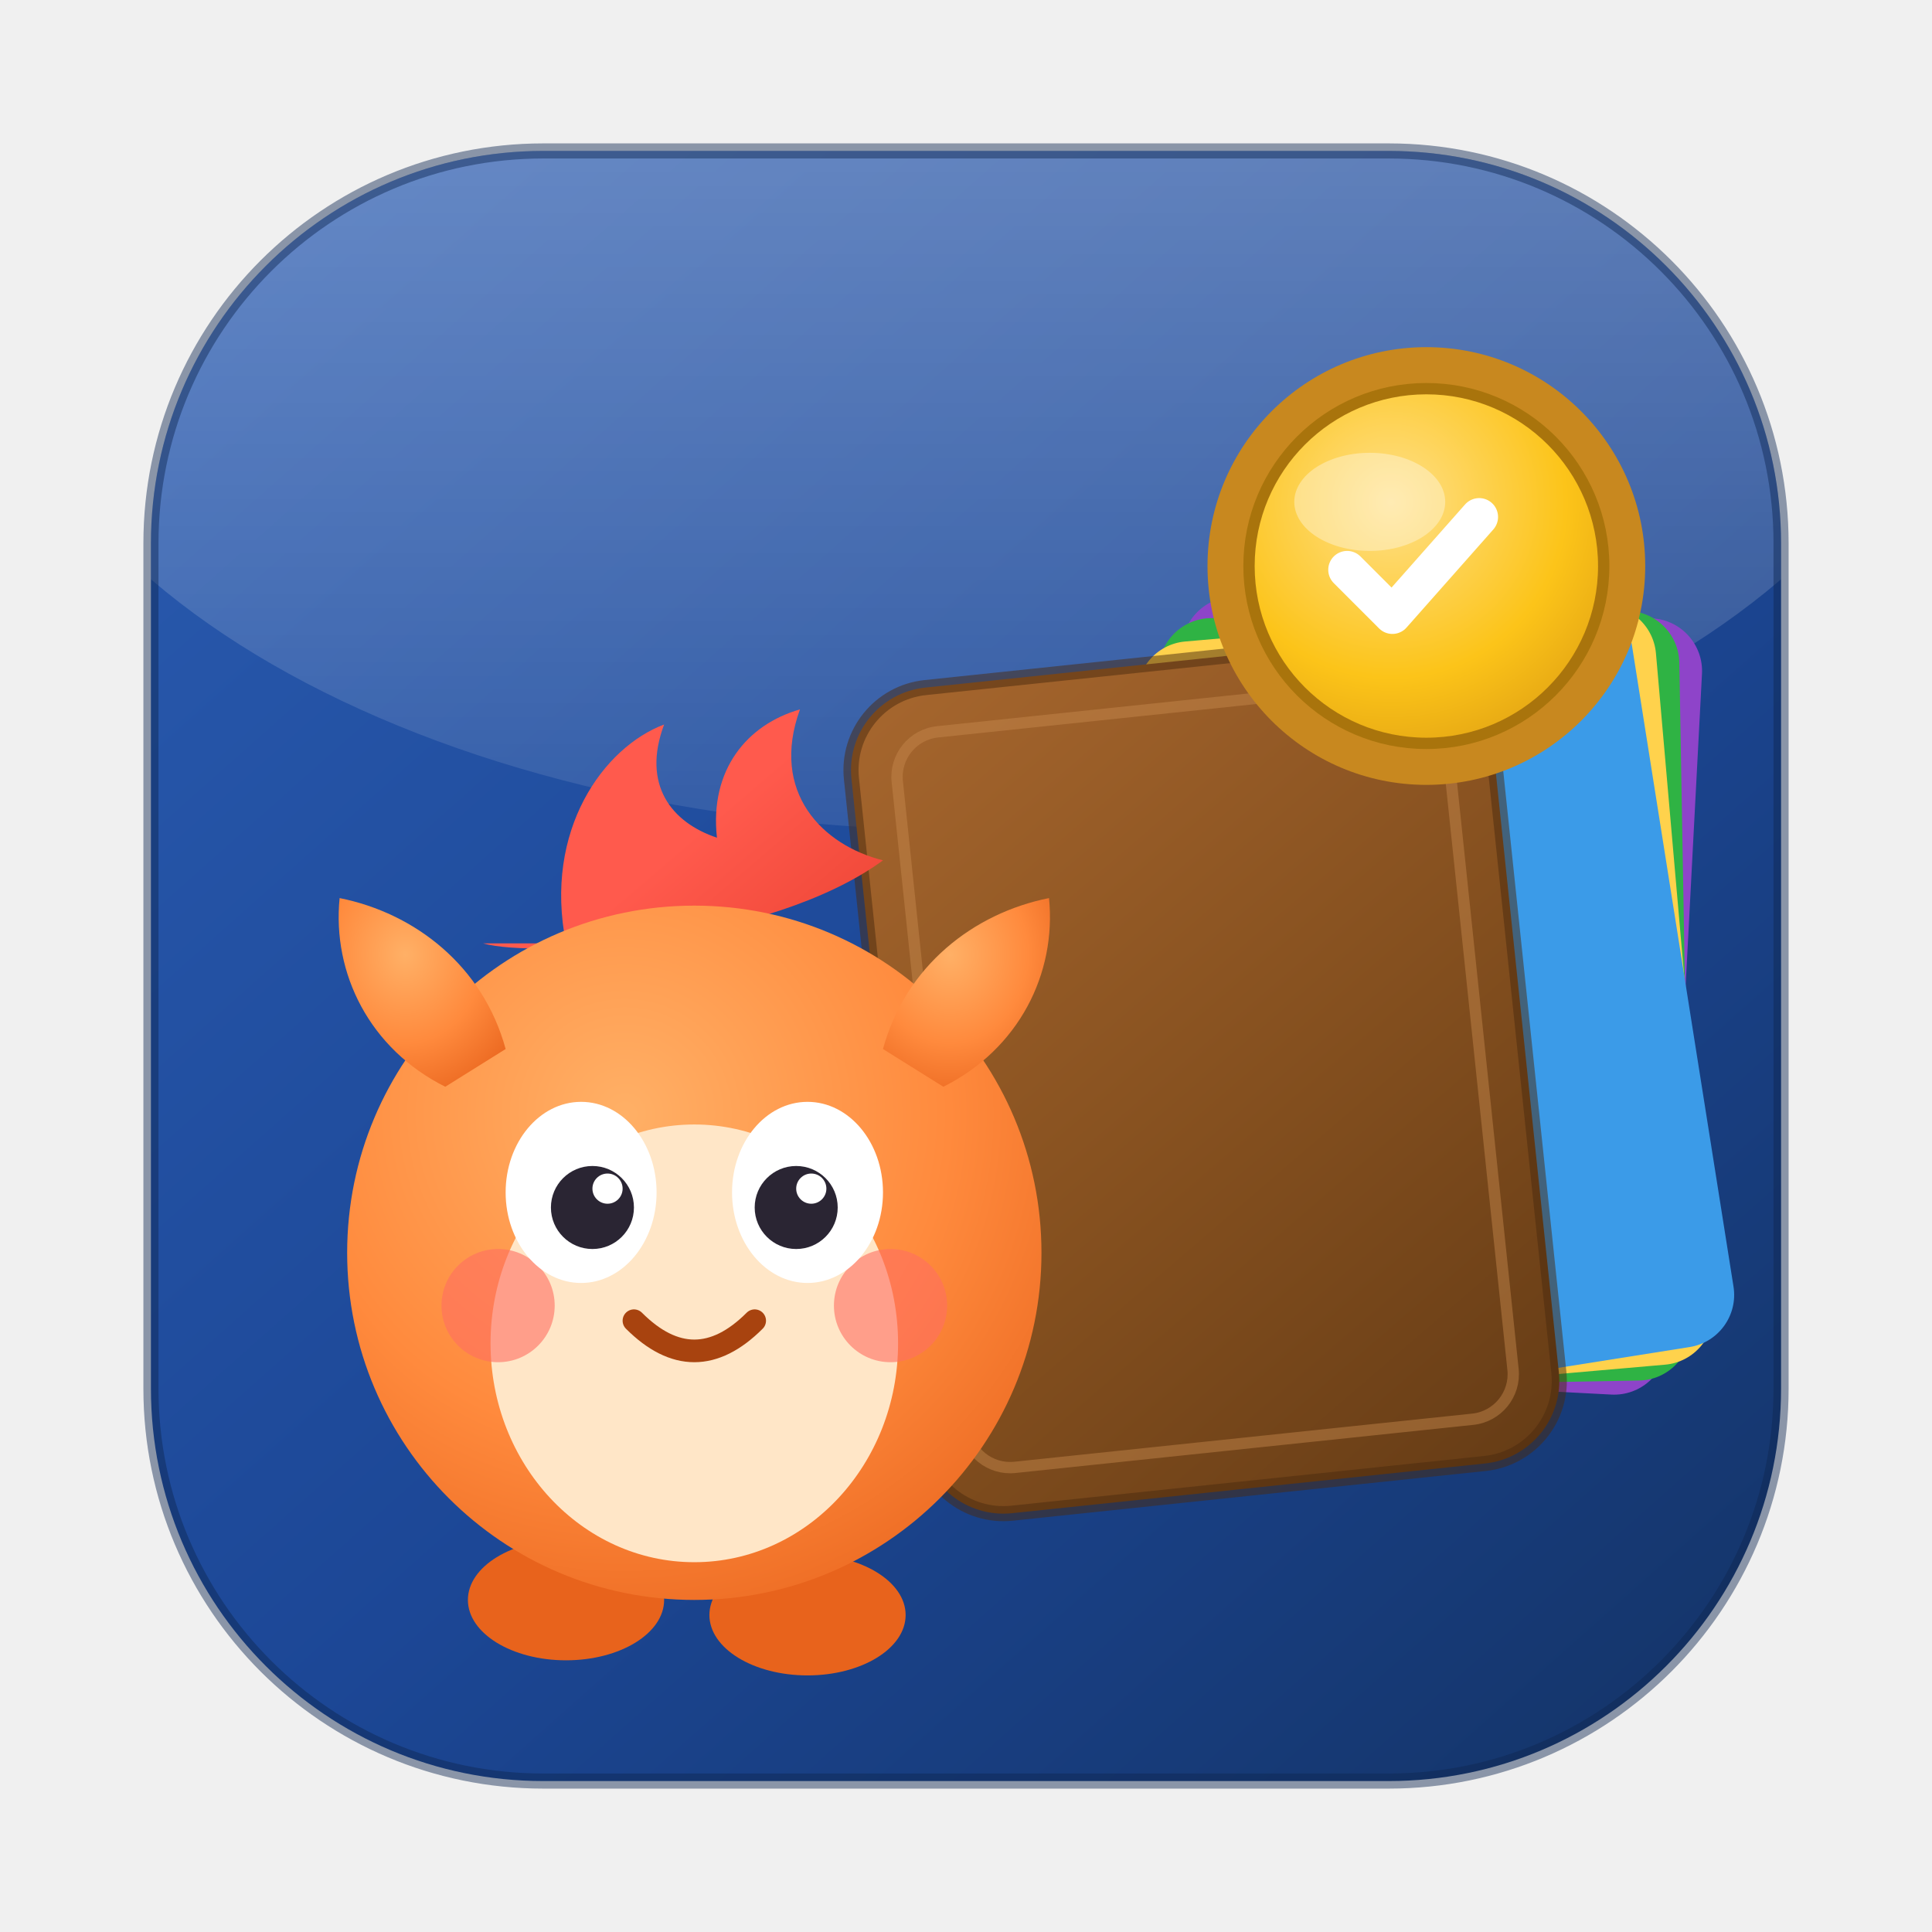
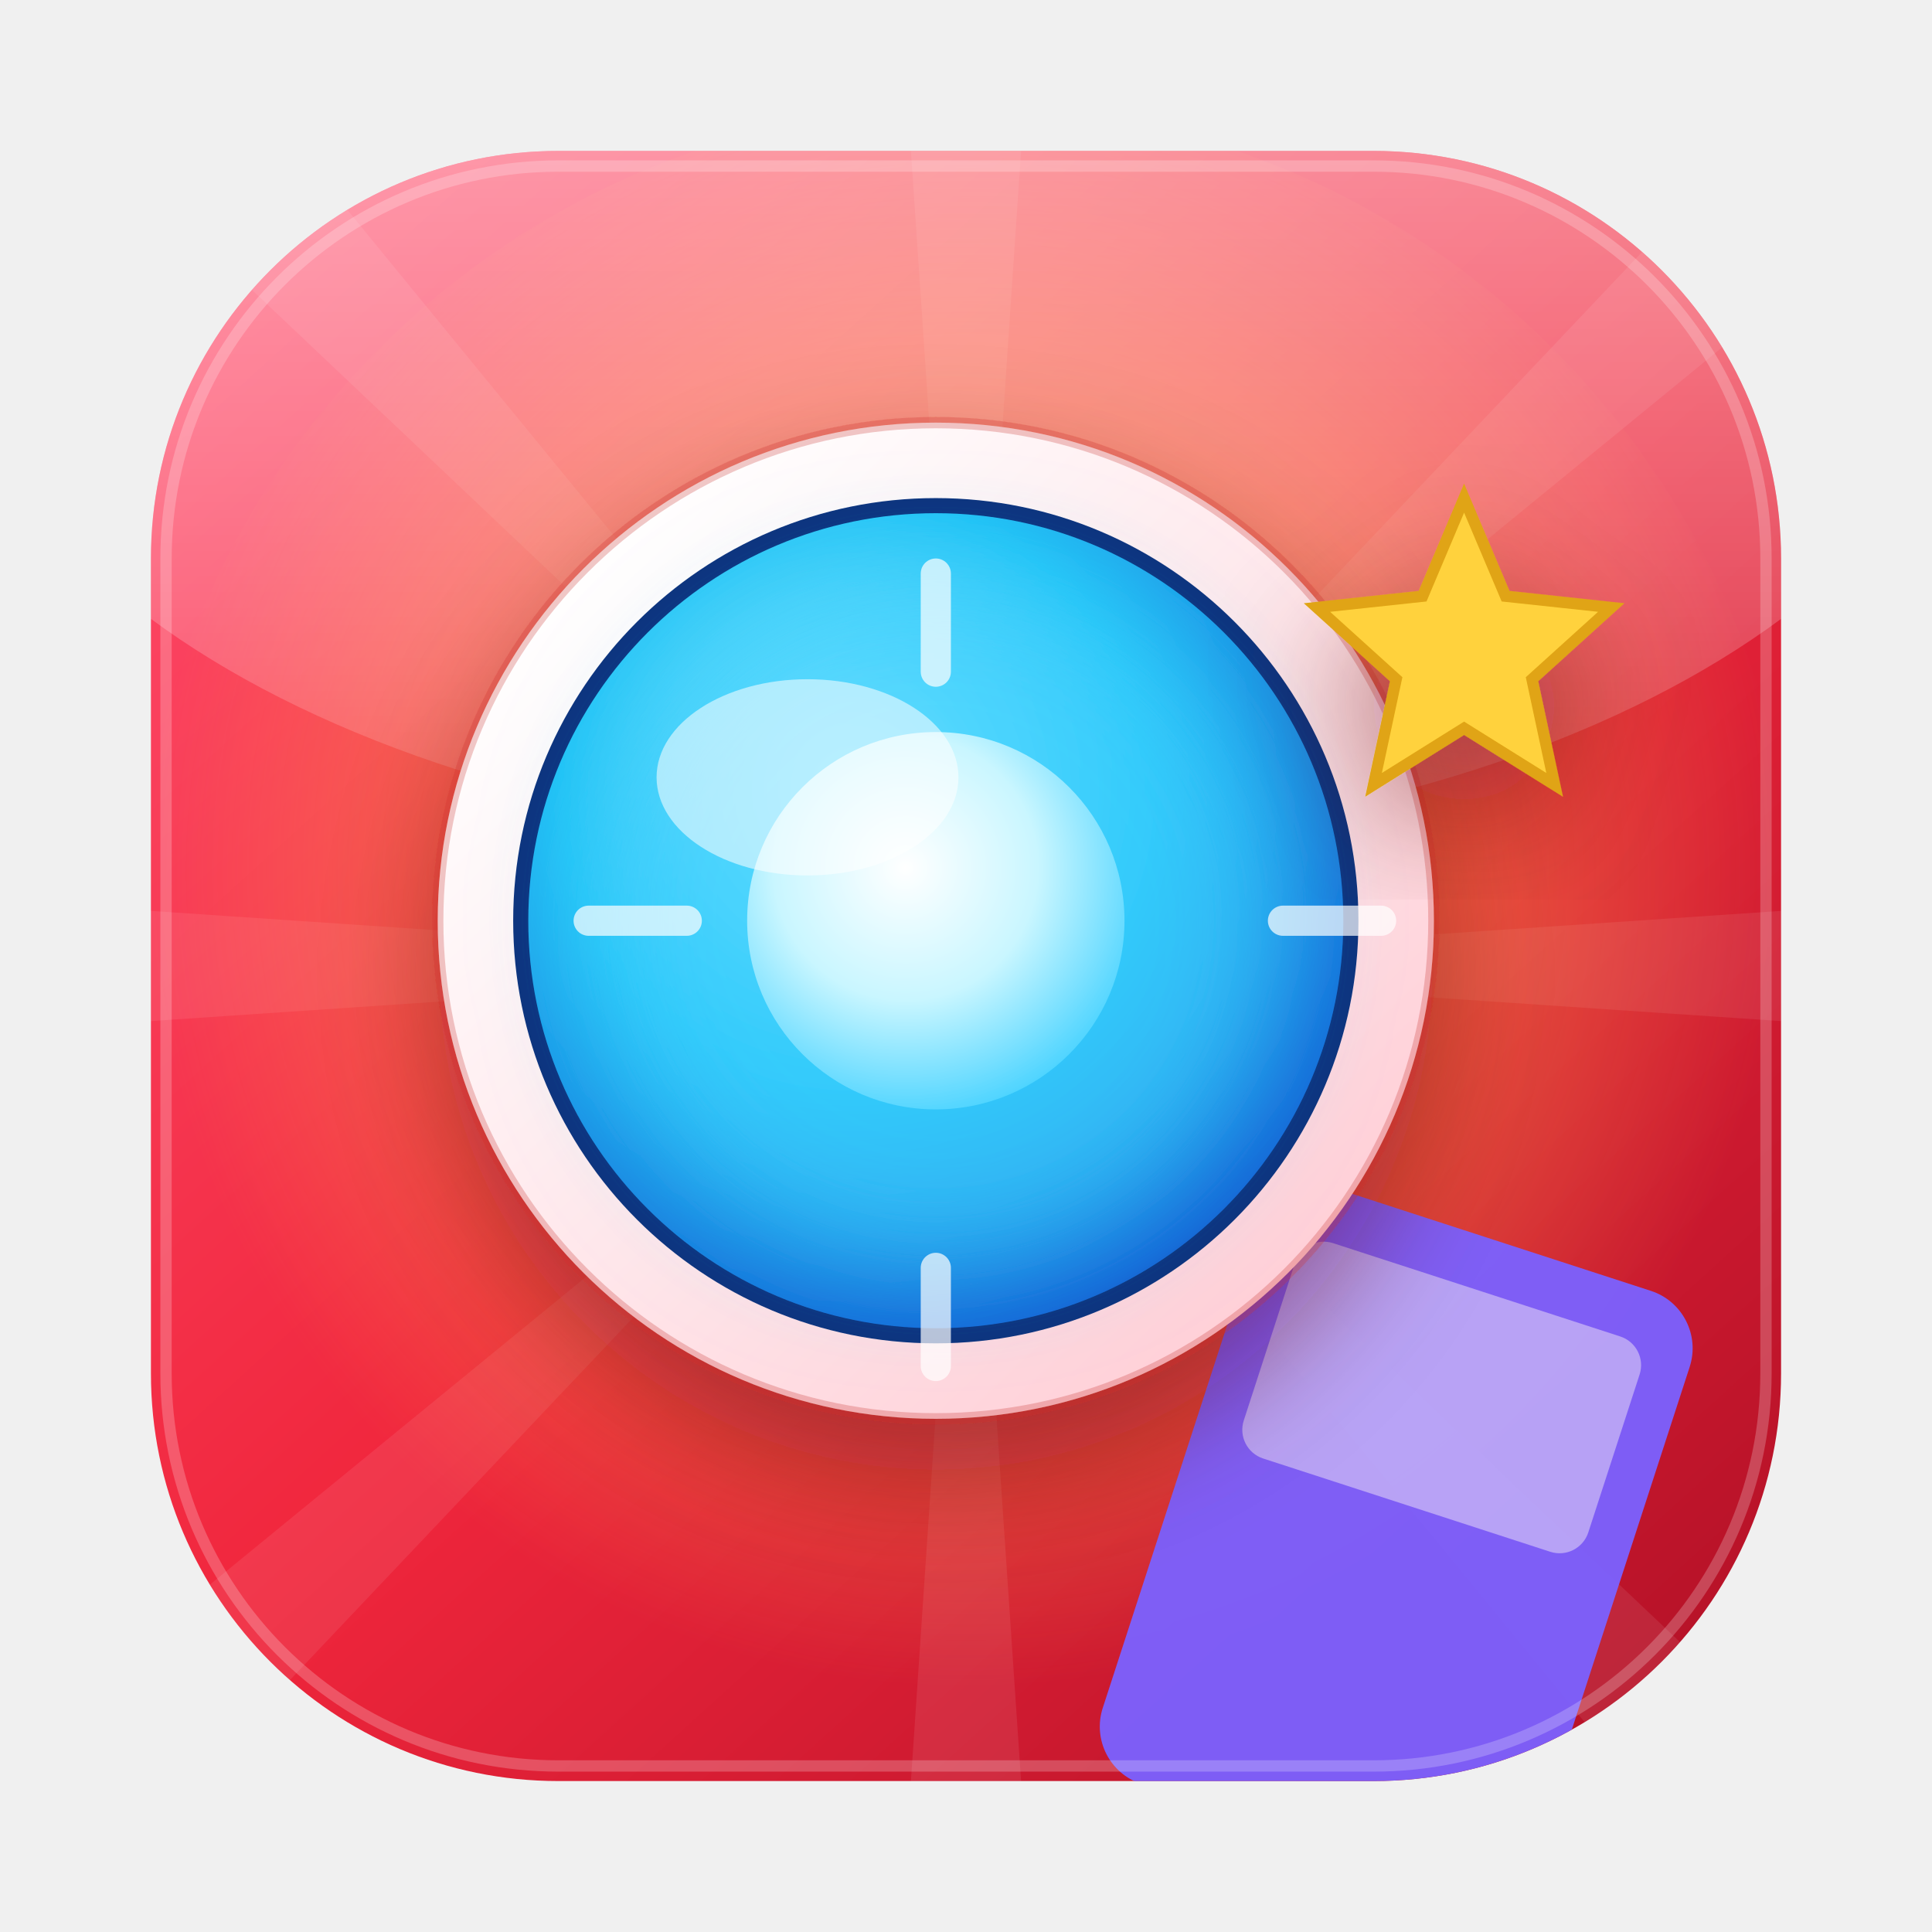
<svg xmlns="http://www.w3.org/2000/svg" width="512" height="512" viewBox="0 0 512 512" fill="none" role="img" aria-label="Binderdex">
  <defs>
-     <linearGradient id="bdx_bg" x1="64" y1="40" x2="448" y2="472" gradientUnits="userSpaceOnUse">
-       <stop stop-color="#2A5BB0" />
-       <stop offset="0.55" stop-color="#1C4796" />
-       <stop offset="1" stop-color="#143468" />
+     <linearGradient id="bdx_bg" x1="60" y1="40" x2="452" y2="472" gradientUnits="userSpaceOnUse">
+       <stop stop-color="#FF4D6D" />
+       <stop offset="0.5" stop-color="#F0263C" />
+       <stop offset="1" stop-color="#B11026" />
    </linearGradient>
-     <linearGradient id="bdx_gloss" x1="256" y1="24" x2="256" y2="300" gradientUnits="userSpaceOnUse">
-       <stop stop-color="#FFFFFF" stop-opacity="0.30" />
+     <radialGradient id="bdx_glow" cx="0.5" cy="0.46" r="0.5">
+       <stop stop-color="#FFE48A" stop-opacity="0.95" />
+       <stop offset="0.4" stop-color="#FFB14E" stop-opacity="0.55" />
+       <stop offset="1" stop-color="#FFB14E" stop-opacity="0" />
+     </radialGradient>
+     <radialGradient id="bdx_lens" cx="0.4" cy="0.34" r="0.85">
+       <stop stop-color="#9BF0FF" />
+       <stop offset="0.42" stop-color="#22C3F5" />
+       <stop offset="0.8" stop-color="#1366D6" />
+       <stop offset="1" stop-color="#0A2E7A" />
+     </radialGradient>
+     <radialGradient id="bdx_core" cx="0.42" cy="0.36" r="0.7">
+       <stop stop-color="#FFFFFF" />
+       <stop offset="0.5" stop-color="#C9F6FF" />
+       <stop offset="1" stop-color="#3FD0FF" />
+     </radialGradient>
+     <linearGradient id="bdx_ring" x1="150" y1="150" x2="362" y2="372" gradientUnits="userSpaceOnUse">
+       <stop stop-color="#FFFFFF" />
+       <stop offset="1" stop-color="#FFC9D2" />
+     </linearGradient>
+     <linearGradient id="bdx_topgloss" x1="256" y1="30" x2="256" y2="280" gradientUnits="userSpaceOnUse">
+       <stop stop-color="#FFFFFF" stop-opacity="0.45" />
      <stop offset="1" stop-color="#FFFFFF" stop-opacity="0" />
    </linearGradient>
-     <radialGradient id="bdx_body" cx="0.4" cy="0.3" r="0.85">
-       <stop stop-color="#FFB066" />
-       <stop offset="0.55" stop-color="#FF8A3D" />
-       <stop offset="1" stop-color="#E8631C" />
-     </radialGradient>
-     <linearGradient id="bdx_crest" x1="150" y1="250" x2="210" y2="320" gradientUnits="userSpaceOnUse">
-       <stop stop-color="#FF5A4D" />
-       <stop offset="1" stop-color="#E03522" />
-     </linearGradient>
-     <linearGradient id="bdx_leather" x1="240" y1="160" x2="420" y2="420" gradientUnits="userSpaceOnUse">
-       <stop stop-color="#A9682F" />
-       <stop offset="0.5" stop-color="#85501F" />
-       <stop offset="1" stop-color="#5E3713" />
-     </linearGradient>
-     <radialGradient id="bdx_medal" cx="0.4" cy="0.32" r="0.9">
-       <stop stop-color="#FFE08A" />
-       <stop offset="0.55" stop-color="#FCC419" />
-       <stop offset="1" stop-color="#D69310" />
-     </radialGradient>
    <clipPath id="bdx_clip">
-       <rect x="40" y="40" width="432" height="432" rx="104" />
+       <rect x="40" y="40" width="432" height="432" rx="108" />
    </clipPath>
+     <filter id="bdx_softsh" x="-40%" y="-40%" width="180%" height="180%">
+       <feDropShadow dx="0" dy="14" stdDeviation="16" flood-color="#5E0A18" flood-opacity="0.45" />
+     </filter>
+     <filter id="bdx_lensblur" x="-50%" y="-50%" width="200%" height="200%">
+       <feGaussianBlur stdDeviation="14" />
+     </filter>
  </defs>
-   <rect x="40" y="40" width="432" height="432" rx="104" fill="url(#bdx_bg)" />
+   <rect x="40" y="40" width="432" height="432" rx="108" fill="url(#bdx_bg)" />
  <g clip-path="url(#bdx_clip)">
-     <ellipse cx="256" cy="70" rx="260" ry="150" fill="url(#bdx_gloss)" />
+     <g opacity="0.5">
+       <g fill="#FFFFFF" fill-opacity="0.16">
+         <path d="M256 256L236 -40h40z" />
+         <path d="M256 256L552 236v40z" />
+         <path d="M256 256L276 552h-40z" />
+         <path d="M256 256L-40 276v-40z" />
+         <path d="M256 256L470 30l28 28z" />
+         <path d="M256 256L482 470l-28 28z" />
+         <path d="M256 256L42 482l-28-28z" />
+         <path d="M256 256L30 42l28-28z" />
+       </g>
+     </g>
+     <circle cx="256" cy="248" r="220" fill="url(#bdx_glow)" />
+     <ellipse cx="256" cy="74" rx="270" ry="150" fill="url(#bdx_topgloss)" />
+     <g transform="rotate(18 360 380)" opacity="0.95">
+       <rect x="318" y="320" width="120" height="166" rx="16" fill="#7B61FF" />
+       <rect x="318" y="320" width="120" height="166" rx="16" fill="url(#bdx_topgloss)" />
+       <rect x="330" y="334" width="96" height="60" rx="8" fill="#FFFFFF" fill-opacity="0.45" />
+     </g>
  </g>
-   <rect x="40" y="40" width="432" height="432" rx="104" fill="none" stroke="#0E2750" stroke-opacity="0.45" stroke-width="4" />
-   <g transform="rotate(-6 330 300)">
-     <rect x="312" y="166" width="138" height="206" rx="14" transform="rotate(9 381 269)" fill="#8E44C9" />
-     <rect x="312" y="168" width="138" height="204" rx="14" transform="rotate(5 381 270)" fill="#2FB344" />
-     <rect x="312" y="170" width="138" height="202" rx="14" transform="rotate(1 381 271)" fill="#FFD24C" />
-     <rect x="312" y="172" width="138" height="200" rx="14" transform="rotate(-3 381 272)" fill="#3B9BE8" />
-     <rect x="236" y="174" width="170" height="220" rx="22" fill="url(#bdx_leather)" />
-     <rect x="236" y="174" width="170" height="220" rx="22" fill="none" stroke="#4A2B0E" stroke-opacity="0.5" stroke-width="4" />
-     <rect x="248" y="186" width="146" height="196" rx="12" fill="none" stroke="#C98B4E" stroke-opacity="0.45" stroke-width="3" />
+   <g filter="url(#bdx_softsh)">
+     <circle cx="248" cy="244" r="132" fill="url(#bdx_ring)" />
+     <circle cx="248" cy="244" r="132" fill="none" stroke="#C42721" stroke-opacity="0.25" stroke-width="3" />
+     <circle cx="248" cy="244" r="112" fill="#0A2E7A" />
+     <circle cx="248" cy="244" r="108" fill="url(#bdx_lens)" />
+     <circle cx="248" cy="244" r="92" fill="#3FD0FF" filter="url(#bdx_lensblur)" opacity="0.6" />
+     <circle cx="248" cy="244" r="50" fill="url(#bdx_core)" />
+     <path d="M248 178v-26M248 336v26M182 244h-26M340 244h26" stroke="#FFFFFF" stroke-opacity="0.7" stroke-width="8" stroke-linecap="round" />
+     <ellipse cx="214" cy="206" rx="40" ry="26" fill="#FFFFFF" fill-opacity="0.55" />
  </g>
-   <g>
-     <ellipse cx="150" cy="424" rx="26" ry="16" fill="#E8631C" />
-     <ellipse cx="214" cy="428" rx="26" ry="16" fill="#E8631C" />
-     <path d="M150 250c-6-30 10-52 26-58-6 16 2 26 14 30-2-18 8-30 22-34-8 22 6 36 22 40-30 22-92 26-106 22z" fill="url(#bdx_crest)" />
-     <circle cx="184" cy="332" r="92" fill="url(#bdx_body)" />
-     <ellipse cx="184" cy="356" rx="54" ry="58" fill="#FFE6C7" />
-     <path d="M118 288c-20-10-30-30-28-50 20 4 38 18 44 40z" fill="url(#bdx_body)" />
-     <path d="M250 288c20-10 30-30 28-50-20 4-38 18-44 40z" fill="url(#bdx_body)" />
-     <circle cx="132" cy="346" r="15" fill="#FF6F61" fill-opacity="0.6" />
-     <circle cx="236" cy="346" r="15" fill="#FF6F61" fill-opacity="0.6" />
-     <ellipse cx="154" cy="316" rx="20" ry="24" fill="#FFFFFF" />
-     <ellipse cx="214" cy="316" rx="20" ry="24" fill="#FFFFFF" />
-     <circle cx="157" cy="320" r="11" fill="#2A2533" />
-     <circle cx="211" cy="320" r="11" fill="#2A2533" />
-     <circle cx="161" cy="315" r="4" fill="#FFFFFF" />
-     <circle cx="215" cy="315" r="4" fill="#FFFFFF" />
-     <path d="M168 350q16 16 32 0" stroke="#A8430F" stroke-width="6" stroke-linecap="round" fill="none" />
+   <g filter="url(#bdx_softsh)">
+     <path d="M388 132l11 26 28 3-21 19 6 28-24-15-24 15 6-28-21-19 28-3z" fill="#FFD23C" />
+     <path d="M388 132l11 26 28 3-21 19 6 28-24-15-24 15 6-28-21-19 28-3z" fill="none" stroke="#E0A413" stroke-width="3" />
  </g>
-   <g>
-     <circle cx="378" cy="150" r="58" fill="#C8881F" />
-     <circle cx="378" cy="150" r="47" fill="url(#bdx_medal)" />
-     <circle cx="378" cy="150" r="47" fill="none" stroke="#A9740C" stroke-width="3" />
-     <ellipse cx="363" cy="133" rx="20" ry="13" fill="#FFFFFF" fill-opacity="0.35" />
-     <path d="M357 151l12 12 23-26" stroke="#FFFFFF" stroke-width="10" stroke-linecap="round" stroke-linejoin="round" />
-   </g>
+   <rect x="44" y="44" width="424" height="424" rx="104" fill="none" stroke="#FFFFFF" stroke-opacity="0.22" stroke-width="3" />
</svg>
